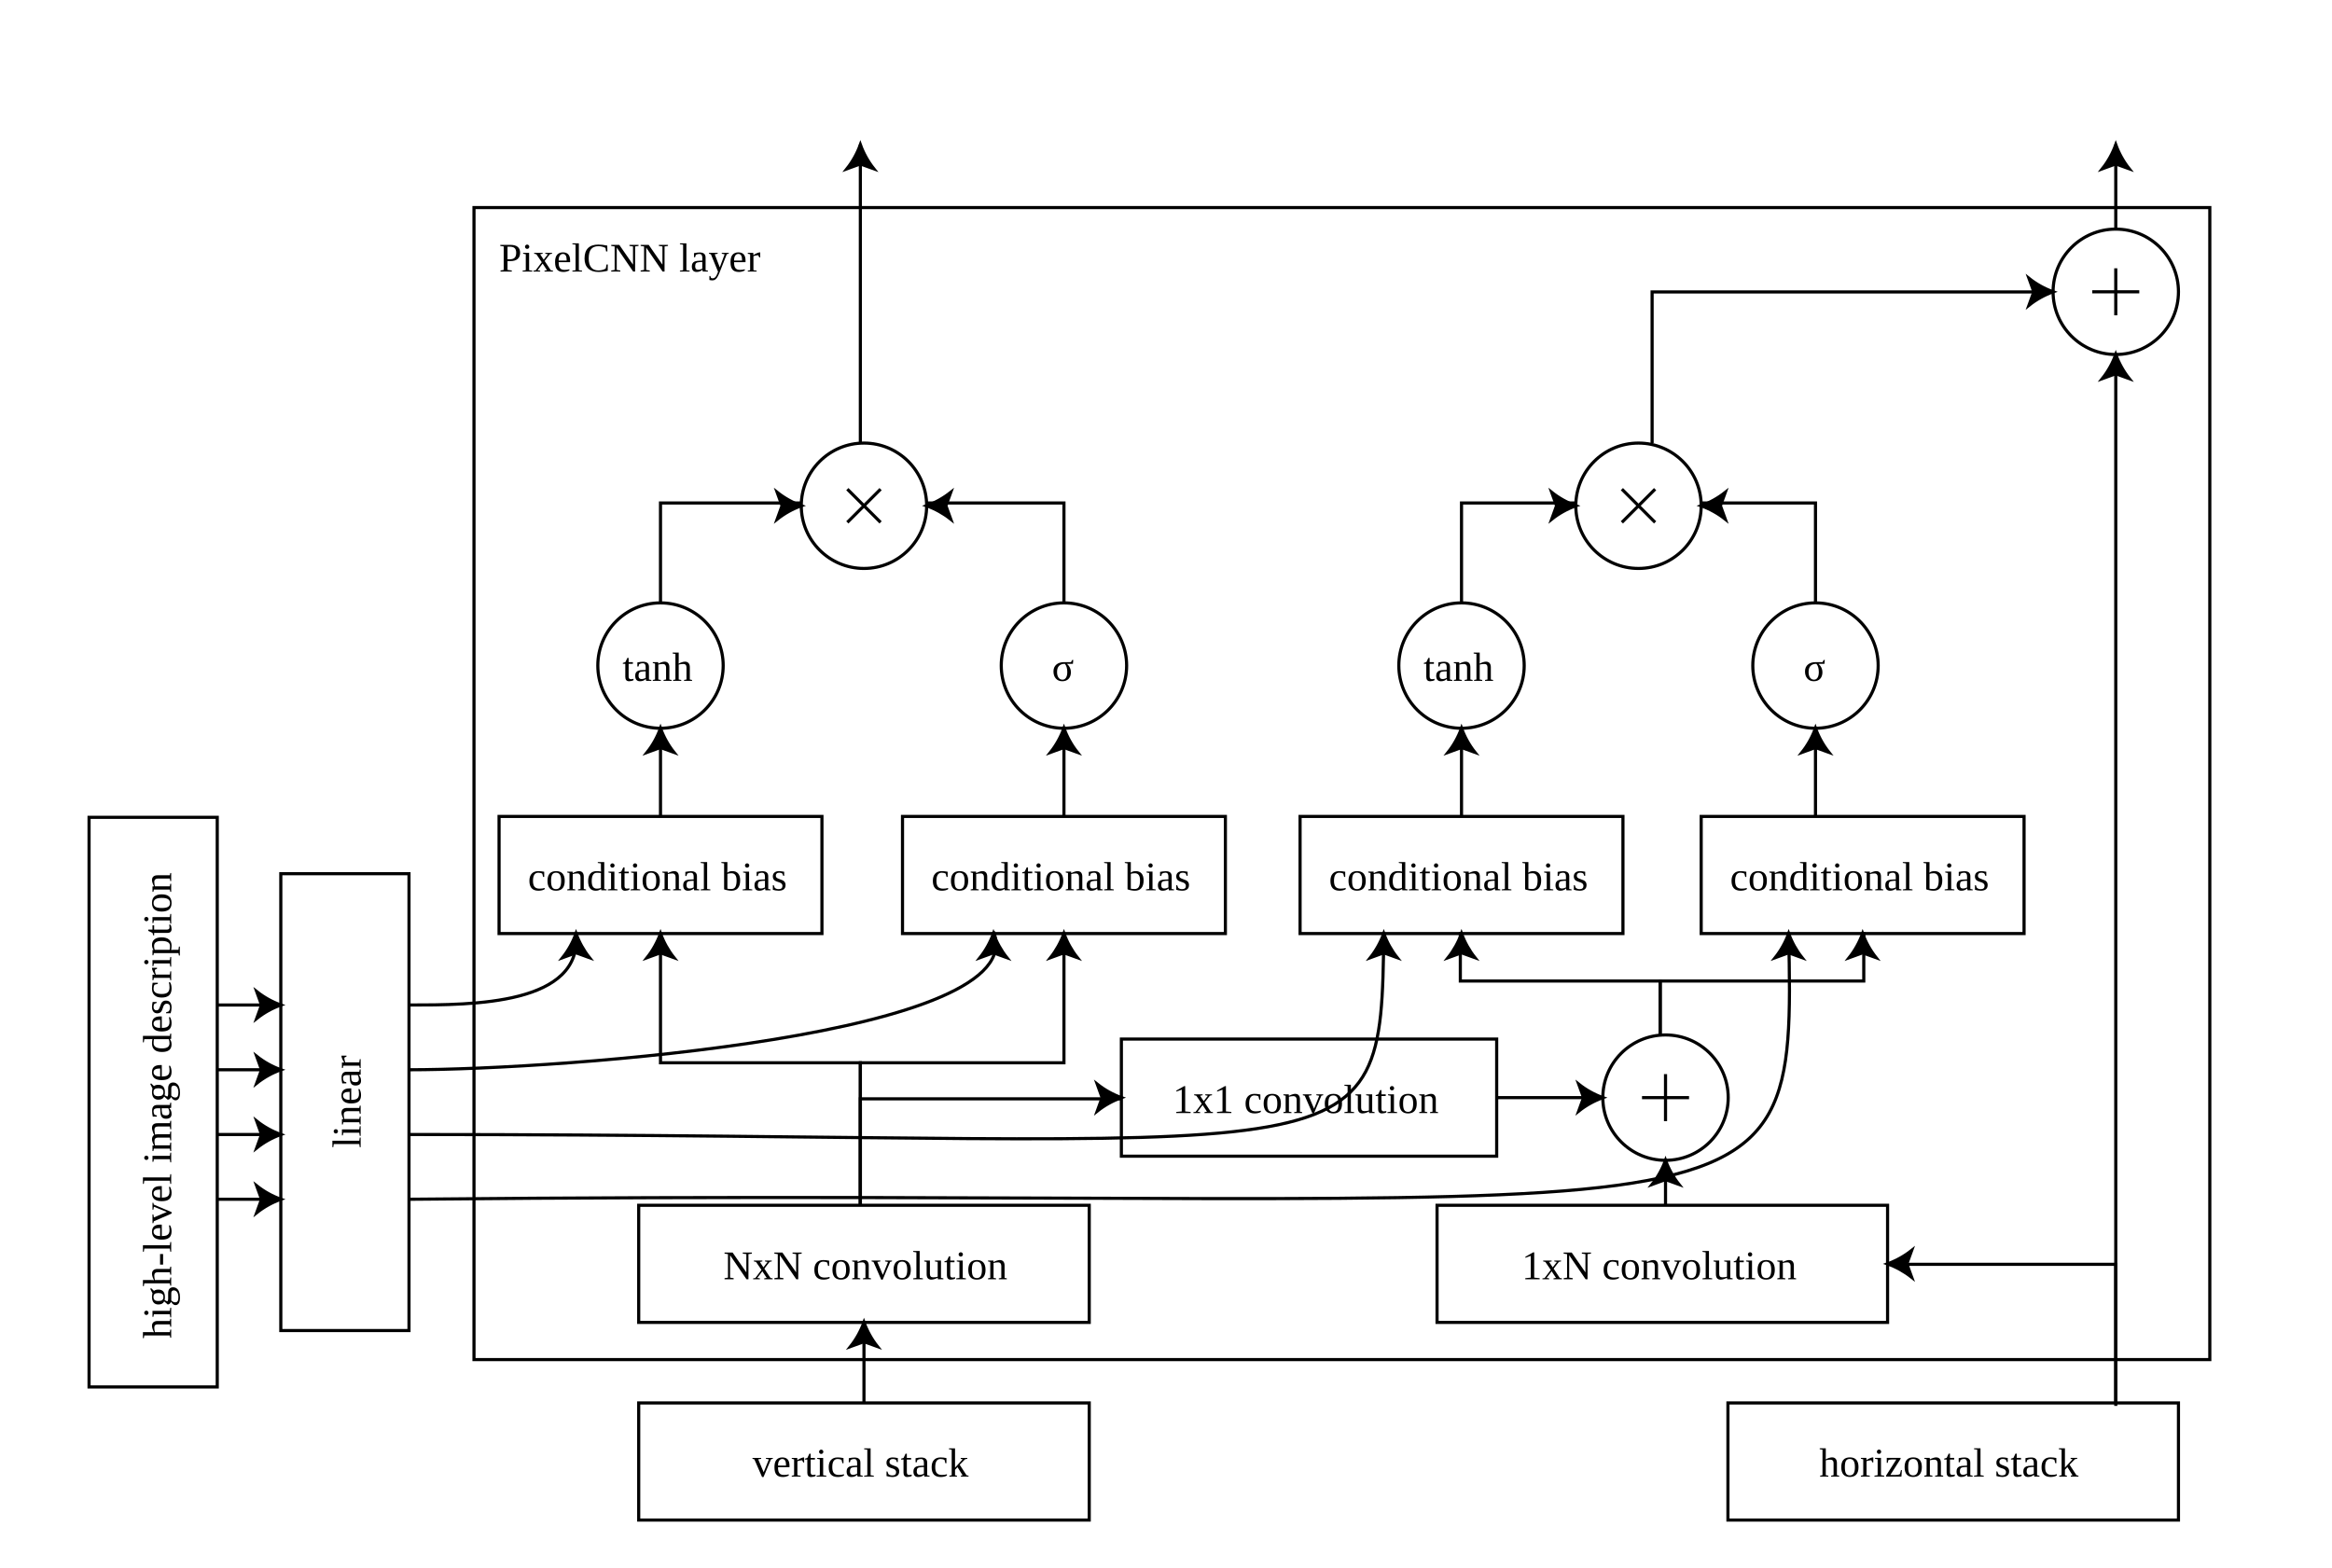
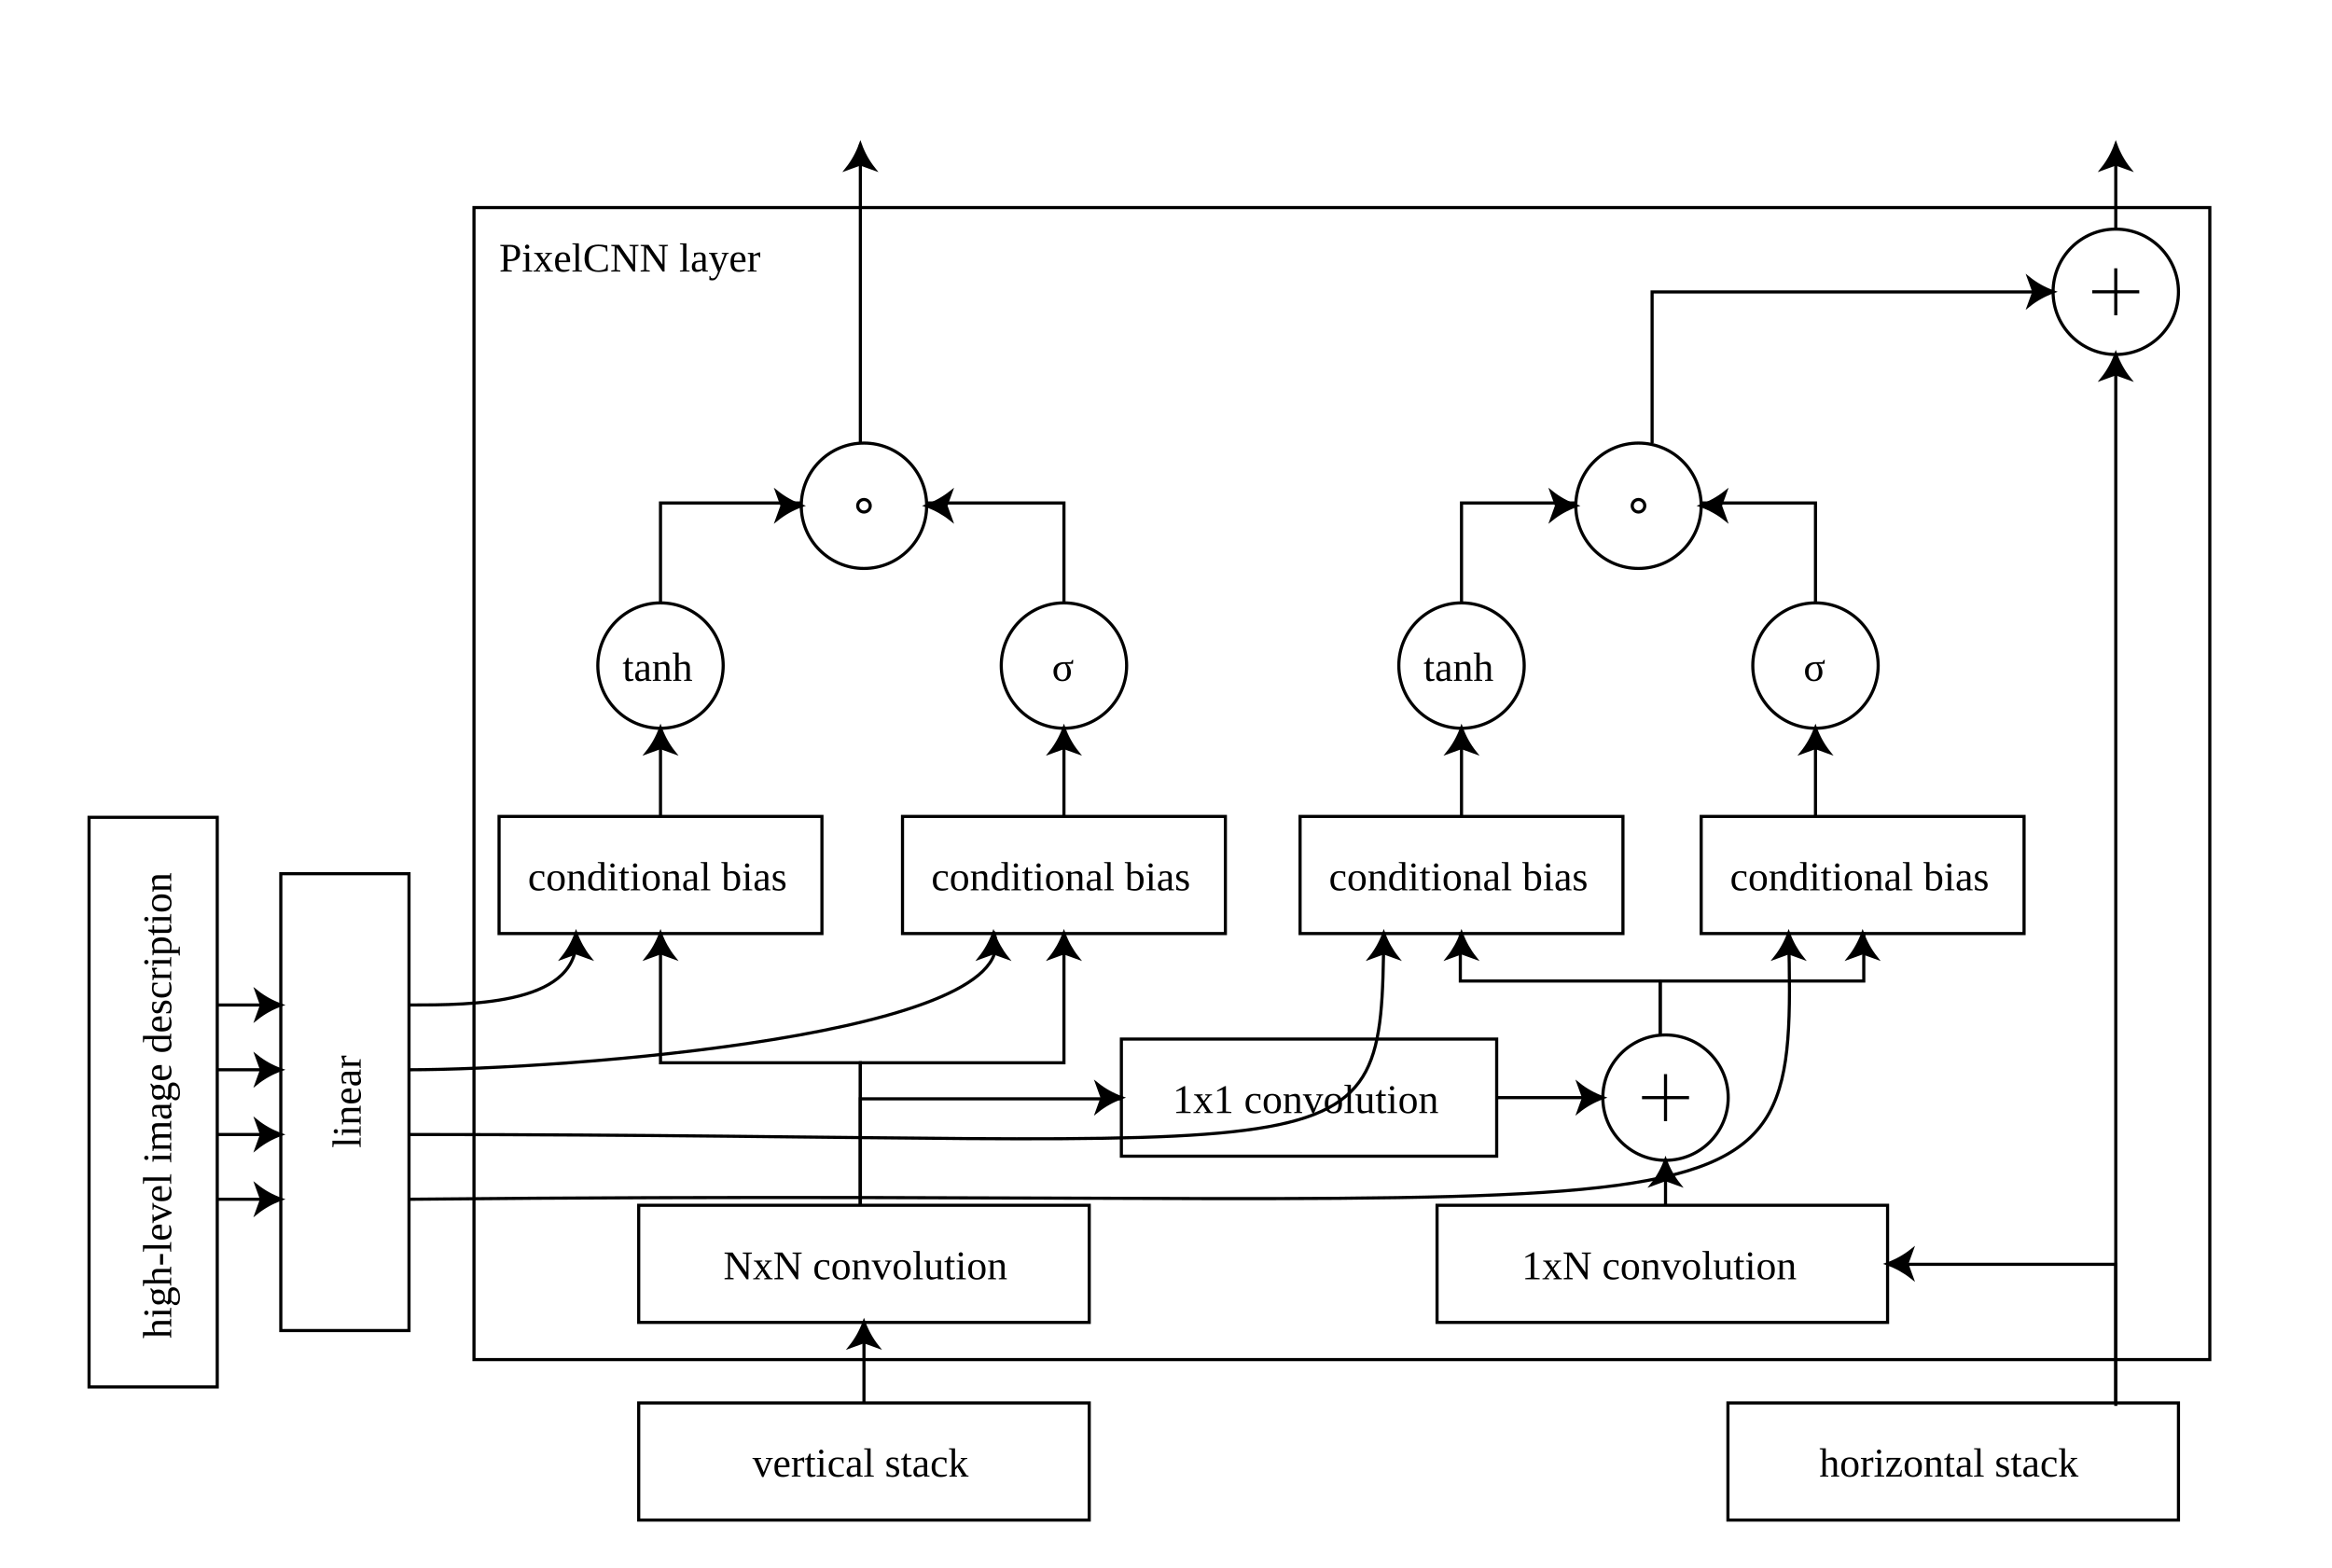
<svg xmlns="http://www.w3.org/2000/svg" viewBox="0 0 744 500">
  <g transform="matrix(1, 0, 0, 1, 129.8619, 39.94152)" class="style-transfer-network">
    <g class="filmed-network">
      <rect x="21.358" y="26.285" width="553.794" height="367.547" style="fill: none; stroke: rgb(0, 0, 0);" class="figure-group figure-box figure-filmed-network" />
      <text x="29.371" y="46.7" style="font-size: 13px; white-space: pre;" class="figure-text">PixelCNN layer</text>
    </g>
    <g transform="matrix(1, 0, 0, 1, -48.23112, 170.4299)">
      <rect x="122.142" y="237.233" width="143.734" height="37.366" style="fill: none; stroke: rgb(0, 0, 0);" class="figure-element figure-box" />
      <text x="158.435" y="260.736" style="font-size: 13px; white-space: pre;" class="figure-text">vertical stack</text>
    </g>
    <g transform="matrix(1, 0, 0, 1, -48.23112, 107.368)">
      <rect x="122.142" y="237.233" width="143.734" height="37.366" style="fill: none; stroke: rgb(0, 0, 0);" class="figure-element figure-box" />
      <text x="153.606" y="135.187" style="font-size: 13px; white-space: pre;" transform="matrix(1, 0, 0, 1, -4.451978, 125.6427)" class="figure-text">NxN convolution</text>
    </g>
    <g transform="matrix(1, 0, 0, 1, -101.4446, -16.69411)" class="film-layer">
      <rect x="130.804" y="237.233" width="103.01" height="37.366" style="fill: none; stroke: rgb(0, 0, 0);" class="figure-element figure-box figure-film-layer" />
      <text x="139.985" y="260.806" style="font-size: 13px; white-space: pre;" class="figure-text">conditional bias</text>
    </g>
    <g transform="matrix(1, 0, 0, 1, -82.57006, -15.02411)" class="film-layer">
      <rect x="240.644" y="235.563" width="103.01" height="37.366" style="fill: none; stroke: rgb(0, 0, 0);" class="figure-element figure-box figure-film-layer" />
      <text x="249.825" y="259.136" style="font-size: 13px; white-space: pre;" class="figure-text">conditional bias</text>
    </g>
    <g transform="matrix(1, 0, 0, 1, -58.56604, -10.59214)" class="film-layer">
      <rect x="343.479" y="231.131" width="103.01" height="37.366" style="fill: none; stroke: rgb(0, 0, 0);" class="figure-element figure-box figure-film-layer" />
      <text x="352.66" y="254.704" style="font-size: 13px; white-space: pre;" class="figure-text">conditional bias</text>
    </g>
    <g transform="matrix(1, 0, 0, 1, -68.89161, -12.36501)" class="film-layer">
      <rect x="481.775" y="232.904" width="103.01" height="37.366" style="fill: none; stroke: rgb(0, 0, 0);" class="figure-element figure-box figure-film-layer" />
      <text x="490.956" y="256.477" style="font-size: 13px; white-space: pre;" class="figure-text">conditional bias</text>
    </g>
    <g transform="matrix(1, 0, 0, 1, 299.2759, 170.4299)">
      <rect x="122.142" y="237.233" width="143.734" height="37.366" style="fill: none; stroke: rgb(0, 0, 0);" class="figure-element figure-box" />
      <text x="151.296" y="260.722" style="font-size: 13px; white-space: pre;" class="figure-text">horizontal stack</text>
    </g>
    <g transform="matrix(1, 0, 0, 1, 206.4729, 107.368)">
      <rect x="122.142" y="237.233" width="143.734" height="37.366" style="fill: none; stroke: rgb(0, 0, 0);" class="figure-element figure-box" />
      <text x="153.606" y="135.187" style="font-size: 13px; white-space: pre;" transform="matrix(1, 0, 0, 1, -4.451978, 125.6427)" class="figure-text">1xN convolution</text>
    </g>
    <g transform="matrix(1, 0, 0, 1, 105.7591, 54.33694)">
      <rect x="122.142" y="237.233" width="119.739" height="37.366" style="fill: none; stroke: rgb(0, 0, 0);" class="figure-element figure-box" />
      <text x="138.516" y="260.83" style="font-size: 13px; white-space: pre;" class="figure-text">1x1 convolution</text>
    </g>
-     <g transform="matrix(1, 0, 0, 1, 62.31885, -23.04941)">
-       <ellipse style="stroke: rgb(0, 0, 0); fill: none;" cx="83.459" cy="144.469" rx="20" ry="20" class="figure-element" />
-       <line style="stroke: rgb(0, 0, 0); fill: none;" x1="83.459" y1="151.969" x2="83.459" y2="136.969" class="figure-line" transform="matrix(0.707107, 0.707107, -0.707107, 0.707107, 126.5996, -16.70044)" />
-       <line style="stroke: rgb(0, 0, 0); fill: none;" x1="75.959" y1="144.469" x2="90.959" y2="144.469" class="figure-line" transform="matrix(0.707107, 0.707107, -0.707107, 0.707107, 126.5996, -16.70044)" />
-     </g>
-     <g transform="matrix(1, 0, 0, 1, 5.001404, -30.14143)">
-       <ellipse style="stroke: rgb(0, 0, 0); fill: none;" cx="387.882" cy="151.561" rx="20" ry="20" class="figure-element" />
-       <line style="stroke: rgb(0, 0, 0); fill: none;" x1="387.882" y1="159.061" x2="387.882" y2="144.061" class="figure-line" transform="matrix(0.707107, 0.707107, -0.707107, 0.707107, 220.7777, -229.8827)" />
-       <line style="stroke: rgb(0, 0, 0); fill: none;" x1="380.382" y1="151.561" x2="395.382" y2="151.561" class="figure-line" transform="matrix(0.707107, 0.707107, -0.707107, 0.707107, 220.7777, -229.8827)" />
+     <g transform="matrix(1, 0, 0, 1, 145.778, 121.4196)">
+       <ellipse style="stroke: rgb(0, 0, 0); fill: none;" cx="0" cy="0" rx="20" ry="20" class="figure-element" />
+       <ellipse rx="2" ry="2" style="fill: none; stroke: rgb(0, 0, 0);" class="figure-path" />
    </g>
    <g transform="matrix(1, 0, 0, 1, 50.8889, -30.14143)">
      <ellipse style="stroke: rgb(0, 0, 0); fill: none;" cx="494.263" cy="83.299" rx="20" ry="20" class="figure-element" />
      <line style="stroke: rgb(0, 0, 0); fill: none;" x1="494.263" y1="90.799" x2="494.263" y2="75.799" class="figure-line" />
      <line style="stroke: rgb(0, 0, 0); fill: none;" x1="486.763" y1="83.299" x2="501.763" y2="83.299" class="figure-line" />
    </g>
    <g transform="matrix(1, 0, 0, 1, 48.19693, -9.744976)">
      <ellipse style="stroke: rgb(0, 0, 0); fill: none;" cx="353.308" cy="319.998" rx="20" ry="20" class="figure-element" />
      <line style="stroke: rgb(0, 0, 0); fill: none;" x1="353.308" y1="327.498" x2="353.308" y2="312.498" class="figure-line" />
      <line style="stroke: rgb(0, 0, 0); fill: none;" x1="345.808" y1="319.998" x2="360.808" y2="319.998" class="figure-line" />
    </g>
    <g transform="matrix(1, 0, 0, 1, -2.594632, 27.93636)">
      <ellipse style="stroke: rgb(0, 0, 0); fill: none;" cx="83.459" cy="144.469" rx="20" ry="20" class="figure-element" />
      <text x="71.321" y="149.348" style="font-size: 13px; white-space: pre;" class="figure-text">tanh</text>
    </g>
    <g transform="matrix(1, 0, 0, 1, 126.1199, 27.93636)">
      <ellipse style="stroke: rgb(0, 0, 0); fill: none;" cx="83.459" cy="144.469" rx="20" ry="20" class="figure-element" />
      <text x="79.616" y="149.348" style="font-size: 13px; white-space: pre;" class="figure-text">σ</text>
    </g>
    <g transform="matrix(1, 0, 0, 1, 252.959, 27.93636)">
      <ellipse style="stroke: rgb(0, 0, 0); fill: none;" cx="83.459" cy="144.469" rx="20" ry="20" class="figure-element" />
      <text x="71.321" y="149.348" style="font-size: 13px; white-space: pre;" class="figure-text">tanh</text>
    </g>
    <g transform="matrix(1, 0, 0, 1, 365.8899, 27.93636)">
      <ellipse style="stroke: rgb(0, 0, 0); fill: none;" cx="83.459" cy="144.469" rx="20" ry="20" class="figure-element" />
      <text x="79.616" y="149.348" style="font-size: 13px; white-space: pre;" class="figure-text">σ</text>
+     </g>
+     <g transform="matrix(1, 0, 0, 1, 392.8834, 121.4196)">
+       <ellipse style="stroke: rgb(0, 0, 0); fill: none;" cx="0" cy="0" rx="20" ry="20" class="figure-element" />
+       <ellipse rx="2" ry="2" style="fill: none; stroke: rgb(0, 0, 0);" class="figure-path" />
    </g>
    <line style="stroke: rgb(0, 0, 0);" x1="145.778" y1="407.663" x2="145.778" y2="381.967" class="figure-line" />
    <line style="stroke: rgb(0, 0, 0);" x1="80.864" y1="220.539" x2="80.864" y2="192.405" class="figure-line" />
    <line style="stroke: rgb(0, 0, 0);" x1="209.579" y1="220.539" x2="209.579" y2="192.405" class="figure-line" />
    <line style="stroke: rgb(0, 0, 0);" x1="545.152" y1="408.607" x2="545.152" y2="73.158" class="figure-line" />
    <line style="stroke: rgb(0, 0, 0);" x1="347.64" y1="310.253" x2="381.505" y2="310.253" class="figure-line" />
    <line style="stroke: rgb(0, 0, 0);" x1="401.505" y1="344.601" x2="401.505" y2="330.253" class="figure-line" />
    <line style="stroke: rgb(0, 0, 0);" x1="336.418" y1="220.539" x2="336.418" y2="192.405" class="figure-line" />
    <line style="stroke: rgb(0, 0, 0);" x1="449.349" y1="220.539" x2="449.349" y2="192.405" class="figure-line" />
    <line style="stroke: rgb(0, 0, 0);" x1="144.628" y1="101.42" x2="144.628" y2="6.214" class="figure-line" />
    <line style="stroke: rgb(0, 0, 0);" x1="545.152" y1="33.158" x2="545.152" y2="6.214" class="figure-line" />
    <path style="fill: none; stroke: rgb(0, 0, 0);" d="M 545.152 407.663 L 545.152 363.437 L 472.349 363.437" class="figure-line" />
    <path style="fill: none; stroke: rgb(0, 0, 0);" d="M 144.628 344.601 L 144.628 299.133 L 80.864 299.133 L 80.864 257.905" class="figure-line" />
    <path style="fill: none; stroke: rgb(0, 0, 0);" d="M 209.579 257.905 L 209.579 303.373 L 144.628 303.373 L 144.628 344.601" class="figure-line" transform="matrix(-1, 0, 0, -1, 354.207, 602.506)" />
    <path style="fill: none; stroke: rgb(0, 0, 0);" d="M 227.901 310.637 L 227.901 344.601 L 144.628 344.601" class="figure-line" transform="matrix(-1, 0, 0, -1, 372.529, 655.238)" />
    <path style="fill: none; stroke: rgb(0, 0, 0);" d="M 399.804 290.253 L 399.804 273.05 L 336.04 273.05 L 336.04 257.451" class="figure-line" />
    <path style="fill: none; stroke: rgb(0, 0, 0);" d="M 464.755 257.451 L 464.755 274.654 L 399.804 274.654 L 399.804 290.253" class="figure-line" transform="matrix(-1, 0, 0, -1, 864.559, 547.704)" />
    <path style="fill: none; stroke: rgb(0, 0, 0);" d="M 449.349 152.405 L 449.349 120.533 L 412.883 120.533" class="figure-line" />
    <path style="fill: none; stroke: rgb(0, 0, 0);" d="M 209.579 152.405 L 209.579 120.533 L 165.778 120.533" class="figure-line" />
    <path style="fill: none; stroke: rgb(0, 0, 0);" d="M 125.778 120.533 L 125.778 152.405 L 80.864 152.405" class="figure-line" transform="matrix(-1, 0, 0, -1, 206.642, 272.938)" />
    <path style="fill: none; stroke: rgb(0, 0, 0);" d="M 372.883 120.533 L 372.883 152.405 L 336.418 152.405" class="figure-line" transform="matrix(-1, 0, 0, -1, 709.301, 272.938)" />
    <path style="fill: none; stroke: rgb(0, 0, 0);" d="M 525.152 53.2 L 525.152 101.42 L 397.225 101.42" class="figure-line" transform="matrix(-1, 0, 0, -1, 922.377, 154.62)" />
    <g transform="matrix(1, 0, 0, 1, -305.5828, -24.95844)">
      <rect x="204.133" y="245.78" width="40.898" height="181.735" style="fill: none; stroke: rgb(0, 0, 0);" class="figure-element figure-box" />
      <text x="153.606" y="135.187" style="font-size: 13px; white-space: pre;" transform="matrix(0, -1, 1, 0, 95.14821, 565.6931)" class="figure-text">high-level image description</text>
    </g>
    <g transform="matrix(1, 0, 0, 1, -244.4064, -59.4554)" class="film-generator">
      <rect x="204.133" y="298.268" width="40.898" height="145.752" style="fill: none; stroke: rgb(0, 0, 0);" class="figure-element figure-box figure-film-generator" />
      <text x="153.606" y="135.187" style="font-size: 13px; white-space: pre;" transform="matrix(0, -1, 1, 0, 94.41844, 539.4023)" class="figure-text">linear</text>
    </g>
    <line style="stroke: rgb(0, 0, 0);" x1="-60.551" y1="301.36" x2="-40.273" y2="301.36" class="figure-line" />
    <path style="stroke: rgb(0, 0, 0);" d="M -40.273 301.36 C -43.052 302.359 -45.649 303.805 -47.963 305.64 L -46.413 301.36 L -47.963 297.08 C -45.649 298.915 -43.052 300.36 -40.273 301.36 Z" class="figure-path" />
    <line style="stroke: rgb(0, 0, 0);" x1="-60.551" y1="280.702" x2="-40.273" y2="280.702" class="figure-line" />
    <path style="stroke: rgb(0, 0, 0);" d="M -40.273 280.702 C -43.052 281.701 -45.649 283.147 -47.963 284.982 L -46.413 280.702 L -47.963 276.422 C -45.649 278.257 -43.052 279.702 -40.273 280.702 Z" class="figure-path" />
    <line style="stroke: rgb(0, 0, 0);" x1="-60.551" y1="322.018" x2="-40.273" y2="322.018" class="figure-line" />
    <path style="stroke: rgb(0, 0, 0);" d="M -40.273 322.018 C -43.052 323.017 -45.649 324.463 -47.963 326.298 L -46.413 322.018 L -47.963 317.738 C -45.649 319.573 -43.052 321.018 -40.273 322.018 Z" class="figure-path" />
    <line style="stroke: rgb(0, 0, 0);" x1="-60.551" y1="342.676" x2="-40.273" y2="342.676" class="figure-line" />
    <path style="stroke: rgb(0, 0, 0);" d="M -40.273 342.676 C -43.052 343.675 -45.649 345.121 -47.963 346.956 L -46.413 342.676 L -47.963 338.396 C -45.649 340.231 -43.052 341.676 -40.273 342.676 Z" class="figure-path" />
    <path d="M 0.625 322.018 C 308.097 322.018 310.744 338.396 311.618 257.905" style="fill: none; stroke: rgb(0, 0, 0);" class="figure-line figure-dashed figure-film-generator" />
    <path d="M 0.625 342.676 C 438.662 338.396 443.159 363.437 440.789 257.905" style="fill: none; stroke: rgb(0, 0, 0);" class="figure-line figure-dashed figure-film-generator" />
    <path style="fill: none; stroke: rgb(0, 0, 0);" d="M 0.625 280.702 C 20.903 280.702 56.195 280.702 53.916 257.758" class="figure-line figure-dashed figure-film-generator" />
    <path style="fill: none; stroke: rgb(0, 0, 0);" d="M 0.625 301.36 C 49.117 301.36 200.344 290.253 187.085 257.291" class="figure-line figure-dashed figure-film-generator" />
  </g>
  <path style="stroke: rgb(0, 0, 0);" d="M 275.64 421.909 C 276.64 424.688 278.085 427.285 279.92 429.599 L 275.64 428.049 L 271.36 429.599 C 273.195 427.285 274.641 424.688 275.64 421.909 Z" class="figure-path" />
  <path style="stroke: rgb(0, 0, 0);" d="M 210.726 297.846 C 211.726 300.625 213.171 303.222 215.006 305.536 L 210.726 303.986 L 206.446 305.536 C 208.281 303.222 209.727 300.625 210.726 297.846 Z" class="figure-path" />
  <path style="stroke: rgb(0, 0, 0);" d="M 339.441 297.846 C 340.441 300.625 341.886 303.222 343.721 305.536 L 339.441 303.986 L 335.161 305.536 C 336.996 303.222 338.442 300.625 339.441 297.846 Z" class="figure-path" />
  <path style="stroke: rgb(0, 0, 0);" d="M 274.49 46.156 C 275.49 48.935 276.935 51.532 278.77 53.846 L 274.49 52.296 L 270.21 53.846 C 272.045 51.532 273.491 48.935 274.49 46.156 Z" class="figure-path" />
  <path style="stroke: rgb(0, 0, 0);" d="M 339.441 232.347 C 340.441 235.126 341.886 237.723 343.721 240.037 L 339.441 238.487 L 335.161 240.037 C 336.996 237.723 338.442 235.126 339.441 232.347 Z" class="figure-path" />
  <path style="stroke: rgb(0, 0, 0);" d="M 210.726 232.347 C 211.726 235.126 213.171 237.723 215.006 240.037 L 210.726 238.487 L 206.446 240.037 C 208.281 237.723 209.727 235.126 210.726 232.347 Z" class="figure-path" />
  <path style="stroke: rgb(0, 0, 0);" d="M 675.014 113.099 C 676.014 115.878 677.459 118.475 679.294 120.789 L 675.014 119.239 L 670.734 120.789 C 672.569 118.475 674.015 115.878 675.014 113.099 Z" class="figure-path" />
  <path style="stroke: rgb(0, 0, 0);" d="M 675.014 46.156 C 676.014 48.935 677.459 51.532 679.294 53.846 L 675.014 52.296 L 670.734 53.846 C 672.569 51.532 674.015 48.935 675.014 46.156 Z" class="figure-path" />
  <path style="stroke: rgb(0, 0, 0);" d="M 579.211 232.347 C 580.211 235.126 581.656 237.723 583.491 240.037 L 579.211 238.487 L 574.931 240.037 C 576.766 237.723 578.212 235.126 579.211 232.347 Z" class="figure-path" />
  <path style="stroke: rgb(0, 0, 0);" d="M 466.28 232.347 C 467.28 235.126 468.725 237.723 470.56 240.037 L 466.28 238.487 L 462 240.037 C 463.835 237.723 465.281 235.126 466.28 232.347 Z" class="figure-path" />
  <path style="stroke: rgb(0, 0, 0);" d="M 466.28 297.846 C 467.28 300.625 468.725 303.222 470.56 305.536 L 466.28 303.986 L 462 305.536 C 463.835 303.222 465.281 300.625 466.28 297.846 Z" class="figure-path" />
  <path style="stroke: rgb(0, 0, 0);" d="M 594.25 297.846 C 595.25 300.626 596.695 303.223 598.53 305.536 L 594.25 303.987 L 589.97 305.536 C 591.805 303.223 593.251 300.626 594.25 297.846 Z" class="figure-path" />
  <path style="stroke: rgb(0, 0, 0);" d="M 531.367 370.195 C 532.367 372.974 533.812 375.571 535.647 377.885 L 531.367 376.335 L 527.087 377.885 C 528.922 375.571 530.368 372.974 531.367 370.195 Z" class="figure-path" />
  <path style="stroke: rgb(0, 0, 0);" d="M 255.64 161.361 C 252.861 162.36 250.264 163.806 247.95 165.641 L 249.5 161.361 L 247.95 157.081 C 250.264 158.916 252.861 160.361 255.64 161.361 Z" class="figure-path" />
  <path style="stroke: rgb(0, 0, 0);" d="M 357.763 350.194 C 354.984 351.193 352.387 352.639 350.073 354.474 L 351.623 350.194 L 350.073 345.914 C 352.387 347.749 354.984 349.194 357.763 350.194 Z" class="figure-path" />
  <path style="stroke: rgb(0, 0, 0);" d="M 511.367 350.195 C 508.588 351.194 505.991 352.64 503.677 354.475 L 505.227 350.195 L 503.677 345.915 C 505.991 347.75 508.588 349.195 511.367 350.195 Z" class="figure-path" />
  <path style="stroke: rgb(0, 0, 0);" d="M 502.745 161.361 C 499.966 162.36 497.369 163.806 495.055 165.641 L 496.605 161.361 L 495.055 157.081 C 497.369 158.916 499.966 160.361 502.745 161.361 Z" class="figure-path" />
  <path style="stroke: rgb(0, 0, 0);" d="M 655.014 93.099 C 652.235 94.098 649.638 95.544 647.325 97.379 L 648.875 93.099 L 647.325 88.819 C 649.638 90.654 652.235 92.099 655.014 93.099 Z" class="figure-path" />
  <path style="stroke: rgb(0, 0, 0);" d="M 295.64 161.361 C 298.419 160.361 301.016 158.915 303.33 157.081 L 301.78 161.361 L 303.33 165.641 C 301.016 163.806 298.419 162.36 295.64 161.361 Z" class="figure-path" />
  <path style="stroke: rgb(0, 0, 0);" d="M 542.745 161.361 C 545.524 160.361 548.121 158.915 550.435 157.081 L 548.885 161.361 L 550.435 165.641 C 548.121 163.806 545.524 162.36 542.745 161.361 Z" class="figure-path" />
  <path style="stroke: rgb(0, 0, 0);" d="M 602.211 403.226 C 604.99 402.226 607.587 400.78 609.901 398.946 L 608.351 403.226 L 609.901 407.506 C 607.587 405.671 604.99 404.225 602.211 403.226 Z" class="figure-path" />
  <path style="stroke: rgb(0, 0, 0);" d="M 183.778 297.846 C 184.778 300.625 186.223 303.222 188.058 305.536 L 183.778 303.986 L 179.498 305.536 C 181.333 303.222 182.779 300.625 183.778 297.846 Z" class="figure-path figure-film-generator" />
  <path style="stroke: rgb(0, 0, 0);" d="M 316.947 297.846 C 317.947 300.625 319.392 303.222 321.227 305.536 L 316.947 303.986 L 312.667 305.536 C 314.502 303.222 315.948 300.625 316.947 297.846 Z" class="figure-path figure-film-generator" />
  <path style="stroke: rgb(0, 0, 0);" d="M 441.48 297.846 C 442.48 300.625 443.925 303.222 445.76 305.536 L 441.48 303.986 L 437.2 305.536 C 439.035 303.222 440.481 300.625 441.48 297.846 Z" class="figure-path figure-film-generator" />
  <path style="stroke: rgb(0, 0, 0);" d="M 570.651 297.846 C 571.651 300.625 573.096 303.222 574.931 305.536 L 570.651 303.986 L 566.371 305.536 C 568.206 303.222 569.652 300.625 570.651 297.846 Z" class="figure-path figure-film-generator" />
</svg>
